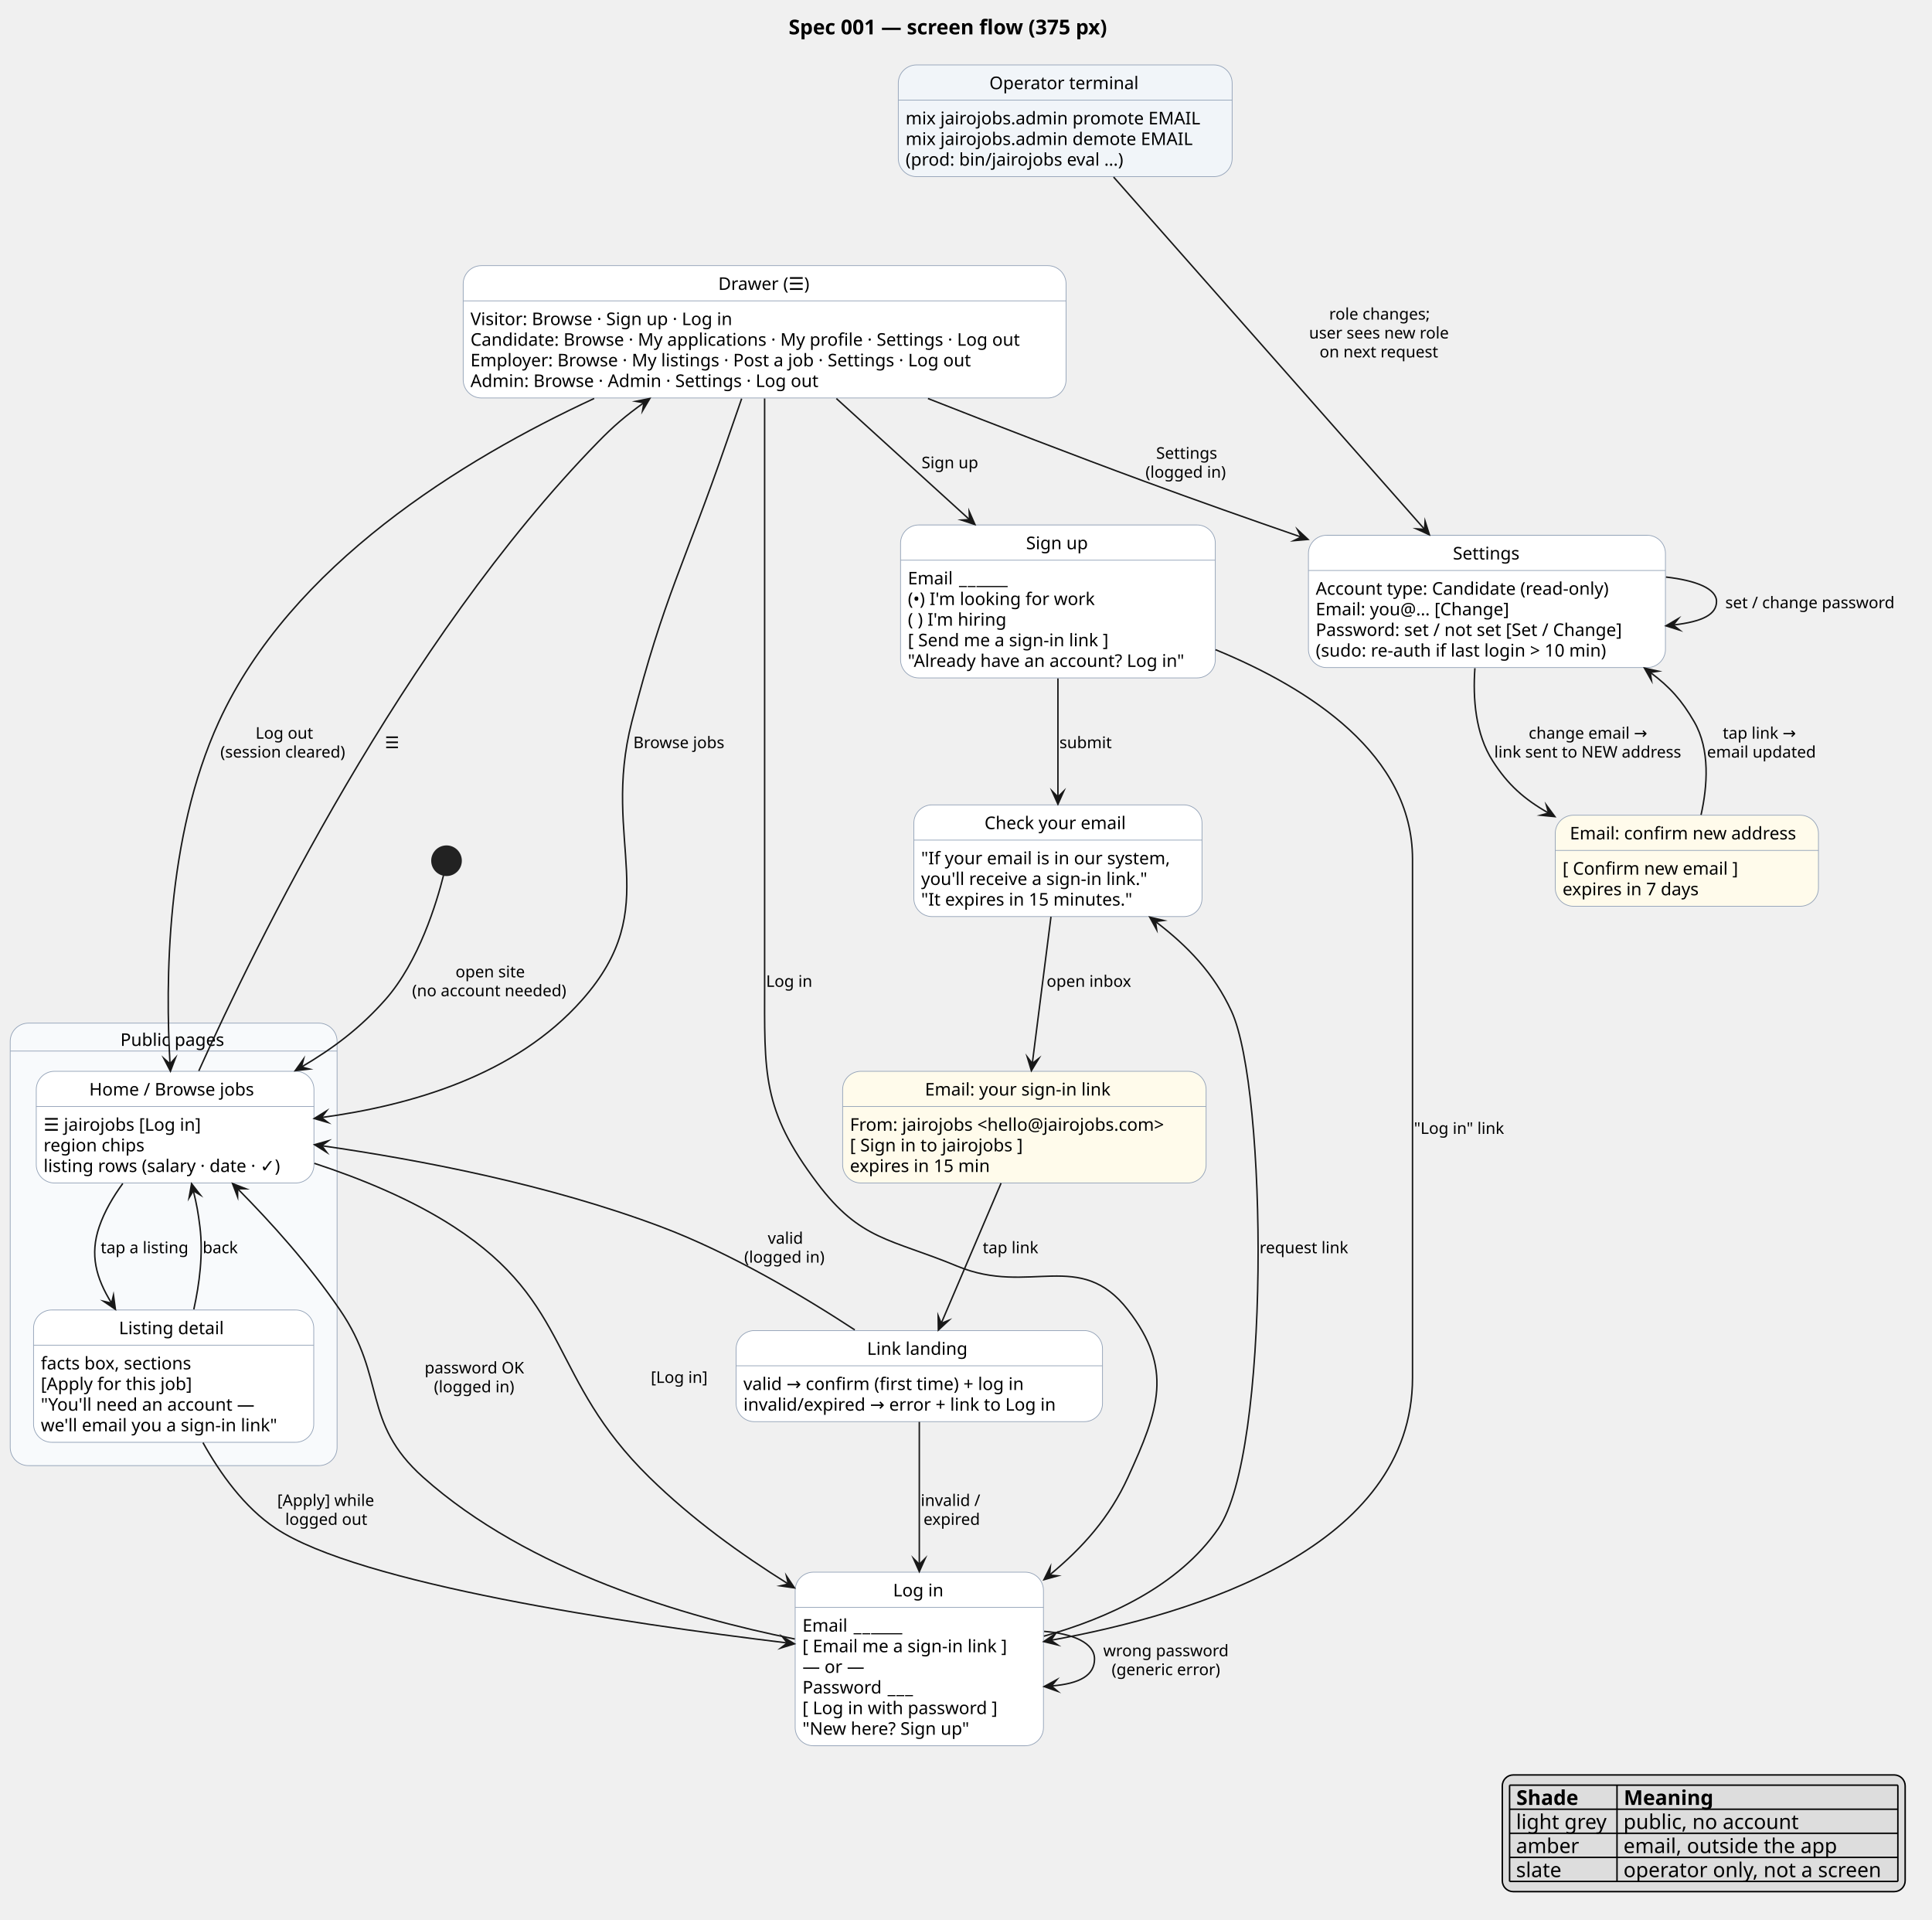
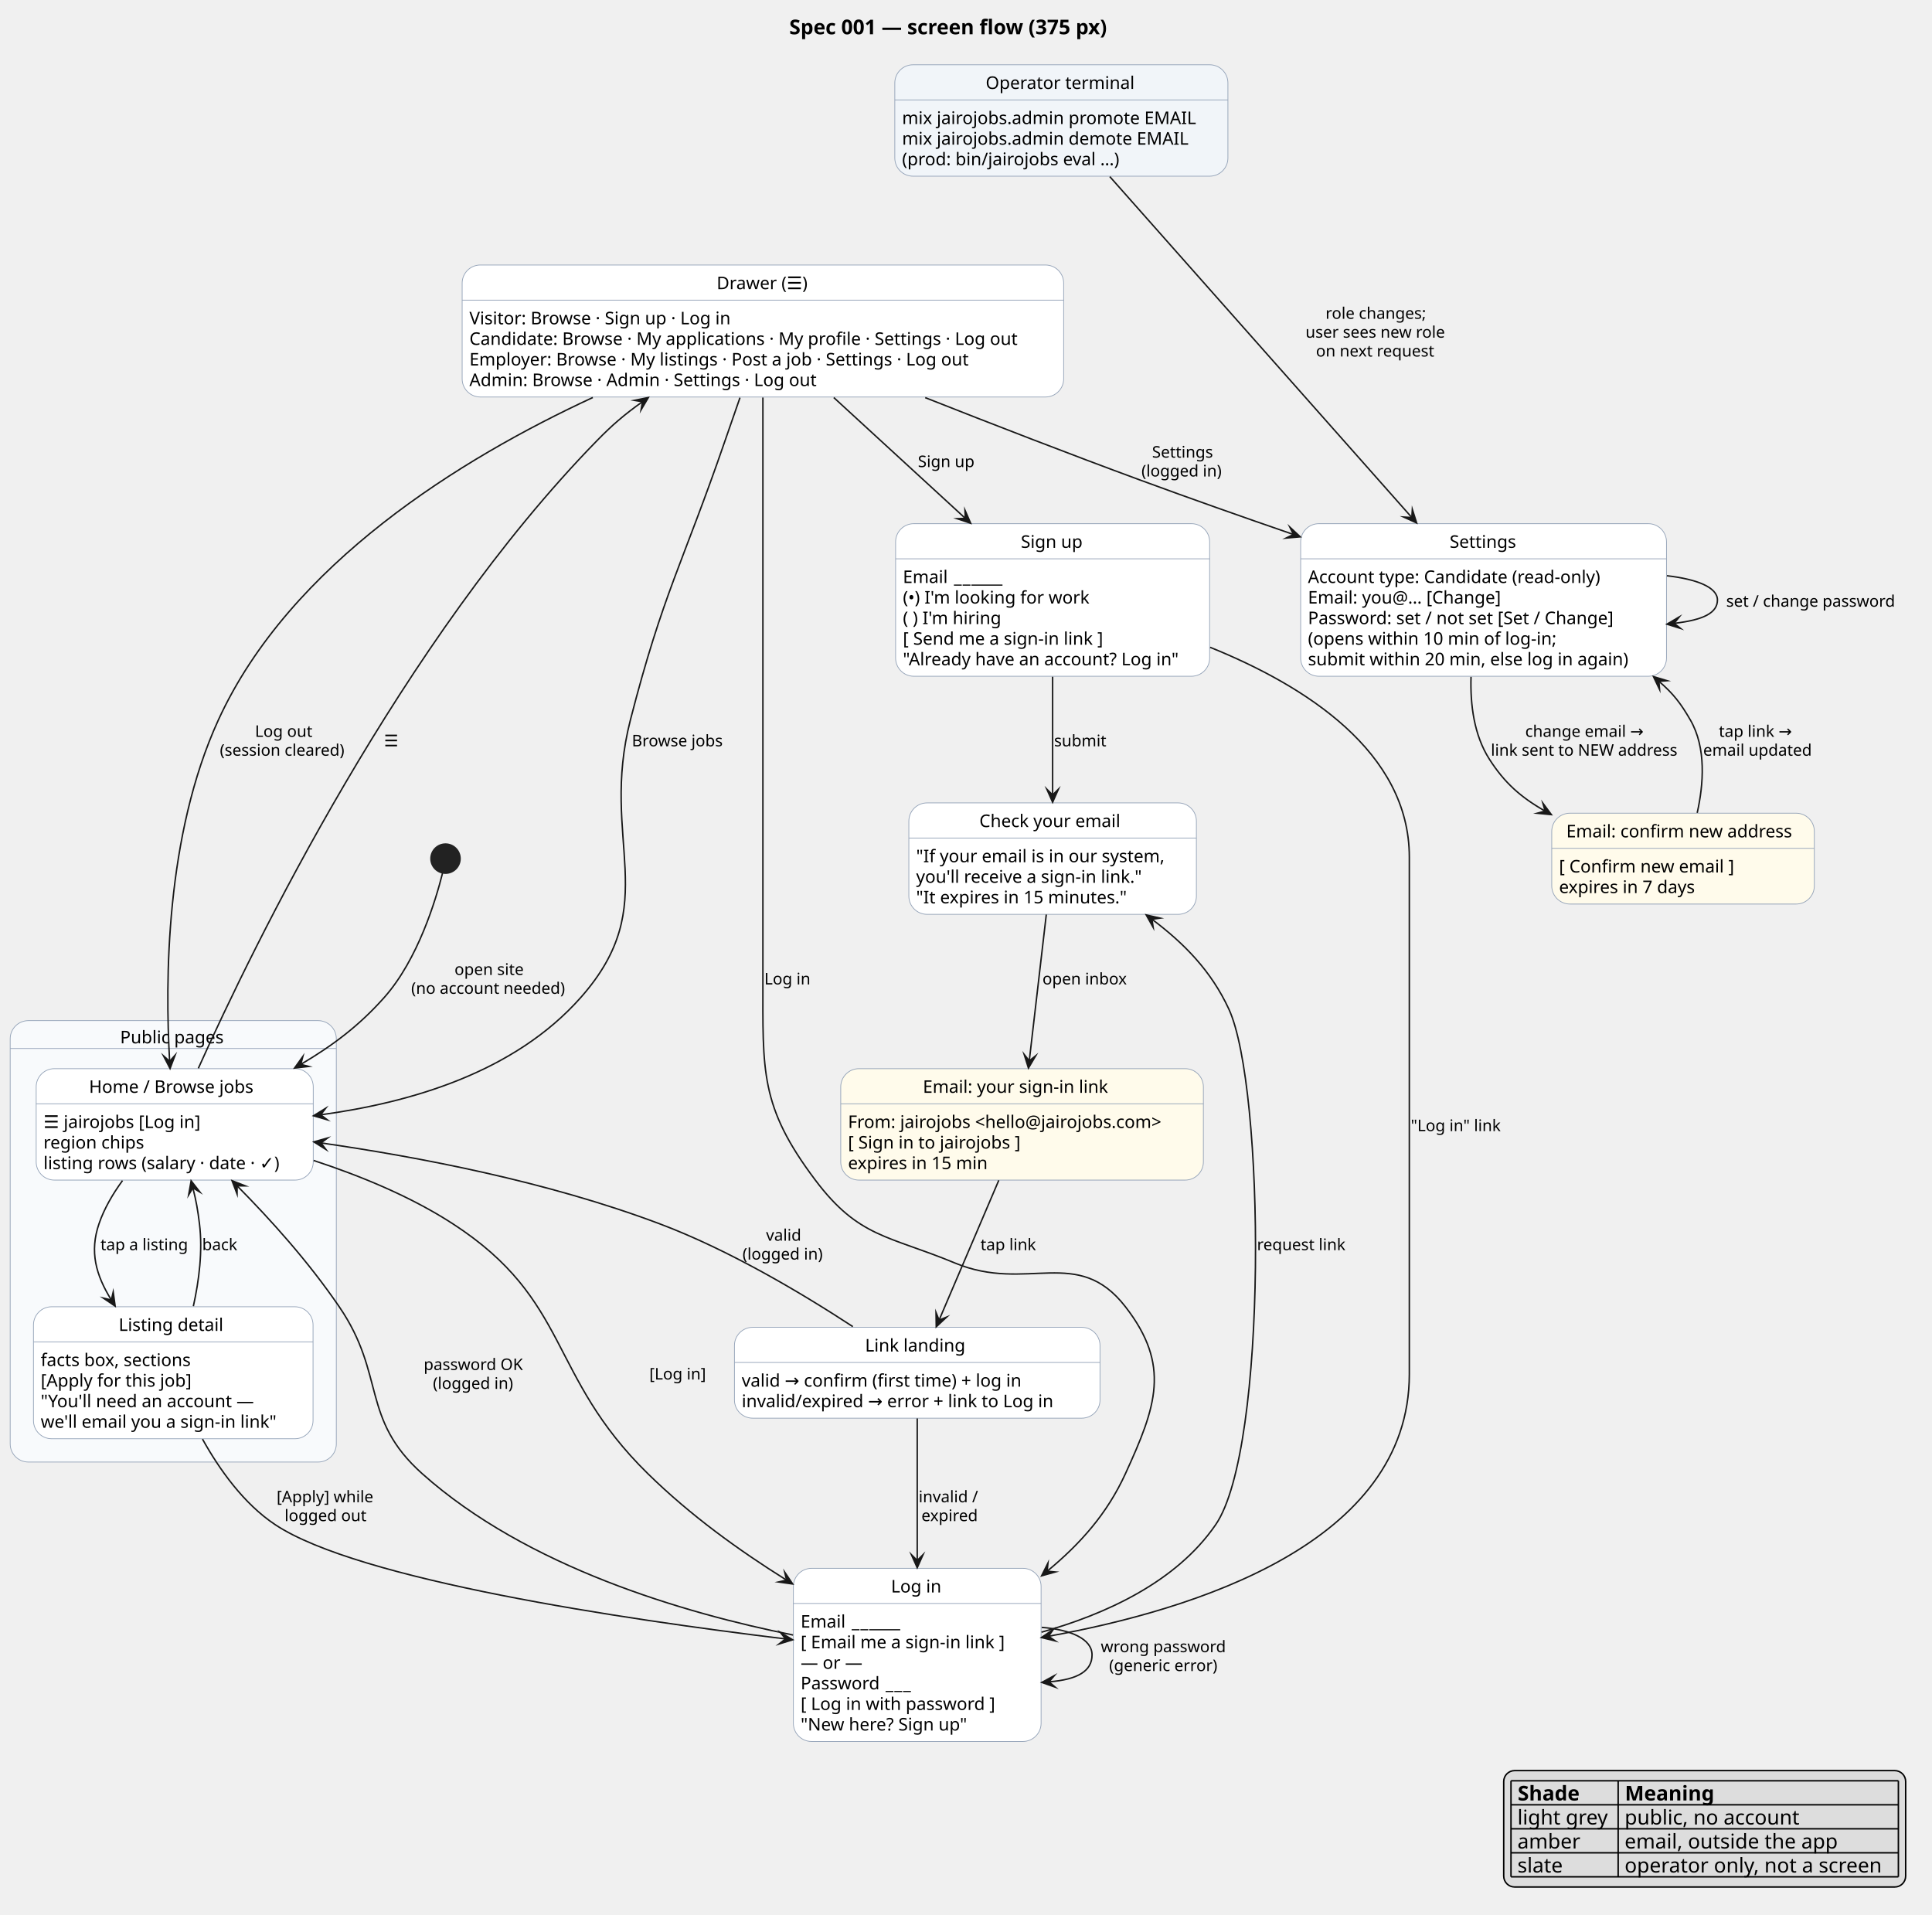
- <svg xmlns="http://www.w3.org/2000/svg" version="1.1" data-diagram-type="STATE" style="width:1324px;height:1315px;background:#FFFFFF;" width="1324px" height="1315px" viewBox="0 0 1324 1315" zoomAndPan="magnify" preserveAspectRatio="none" contentStyleType="text/css">
+ <svg xmlns="http://www.w3.org/2000/svg" version="1.1" data-diagram-type="STATE" style="width:1327px;height:1315px;background:#FFFFFF;" width="1327px" height="1315px" viewBox="0 0 1327 1315" zoomAndPan="magnify" preserveAspectRatio="none" contentStyleType="text/css">
  <defs />
  <g font-family="sans-serif" lengthAdjust="spacing">
    <g class="title" data-source-line="15">
-       <text x="540.475" y="23.535" fill="#000" font-size="14" textLength="236.66" font-weight="700">Spec 001 — screen flow (375 px)</text>
+       <text x="542.125" y="23.535" fill="#000" font-size="14" textLength="236.66" font-weight="700">Spec 001 — screen flow (375 px)</text>
    </g>
    <g class="cluster" data-qualified-name="Public" id="ent0001" data-source-line="17">
      <path d="M19.5,701.018 L218.5,701.018 A12.5,12.5 0 0 1 231,713.518 L231,720.151 L7,720.151 L7,713.518 A12.5,12.5 0 0 1 19.5,701.018" fill="#F8FAFC" />
      <path d="M7,720.151 L231,720.151 L231,991.708 A12.5,12.5 0 0 1 218.5,1004.208 L19.5,1004.208 A12.5,12.5 0 0 1 7,991.708 L7,720.151" fill="#F8FAFC" />
      <rect x="7" y="701.018" width="224" height="303.19" fill="none" style="stroke:#94A3B8;stroke-width:0.5;" rx="12.5" ry="12.5" />
      <line x1="7" y1="720.151" x2="231" y2="720.151" style="stroke:#94A3B8;stroke-width:0.5;" />
      <text x="82.511" y="716.62" fill="#000" font-size="12" textLength="72.979">Public pages</text>
    </g>
    <g class="entity" data-qualified-name="Public.Home" id="ent0002" data-source-line="18">
      <rect x="24.85" y="734.018" width="190.309" height="76.531" fill="#FFF" style="stroke:#94A3B8;stroke-width:0.5;" rx="12.5" ry="12.5" />
      <line x1="24.85" y1="758.151" x2="215.159" y2="758.151" style="stroke:#94A3B8;stroke-width:0.5;" />
      <text x="61.162" y="750.62" fill="#000" font-size="12" textLength="117.686">Home / Browse jobs</text>
      <text x="29.85" y="774.753" fill="#000" font-size="12" textLength="120.229">☰  jairojobs  [Log in]</text>
      <text x="29.85" y="788.885" fill="#000" font-size="12" textLength="71.895">region chips</text>
      <text x="29.85" y="803.018" fill="#000" font-size="12" textLength="170.309">listing rows (salary · date · ✓)</text>
    </g>
    <g class="entity" data-qualified-name="Public.Detail" id="ent0003" data-source-line="22">
      <rect x="22.99" y="897.548" width="192.025" height="90.664" fill="#FFF" style="stroke:#94A3B8;stroke-width:0.5;" rx="12.5" ry="12.5" />
      <line x1="22.99" y1="921.681" x2="215.015" y2="921.681" style="stroke:#94A3B8;stroke-width:0.5;" />
      <text x="81.523" y="914.15" fill="#000" font-size="12" textLength="74.959">Listing detail</text>
      <text x="27.99" y="938.283" fill="#000" font-size="12" textLength="109.307">facts box, sections</text>
      <text x="27.99" y="952.415" fill="#000" font-size="12" textLength="109.107">[Apply for this job]</text>
      <text x="27.99" y="966.548" fill="#000" font-size="12" textLength="151.77">"You'll need an account —</text>
      <text x="27.99" y="980.681" fill="#000" font-size="12" textLength="172.025">we'll email you a sign-in link"</text>
    </g>
    <g class="entity" data-qualified-name="Drawer" id="ent0004" data-source-line="30">
      <rect x="317.43" y="182.018" width="413.146" height="90.664" fill="#FFF" style="stroke:#94A3B8;stroke-width:0.5;" rx="12.5" ry="12.5" />
      <line x1="317.43" y1="206.151" x2="730.576" y2="206.151" style="stroke:#94A3B8;stroke-width:0.5;" />
      <text x="492.243" y="198.62" fill="#000" font-size="12" textLength="63.521">Drawer (☰)</text>
      <text x="322.43" y="222.753" fill="#000" font-size="12" textLength="188.9">Visitor: Browse · Sign up · Log in</text>
      <text x="322.43" y="236.885" fill="#000" font-size="12" textLength="393.146">Candidate: Browse · My applications · My profile · Settings · Log out</text>
      <text x="322.43" y="251.018" fill="#000" font-size="12" textLength="359.215">Employer: Browse · My listings · Post a job · Settings · Log out</text>
      <text x="322.43" y="265.151" fill="#000" font-size="12" textLength="249.896">Admin: Browse · Admin · Settings · Log out</text>
    </g>
    <g class="entity" data-qualified-name="Signup" id="ent0005" data-source-line="36">
-       <rect x="617.15" y="359.688" width="215.691" height="104.797" fill="#FFF" style="stroke:#94A3B8;stroke-width:0.5;" rx="12.5" ry="12.5" />
-       <line x1="617.15" y1="383.821" x2="832.841" y2="383.821" style="stroke:#94A3B8;stroke-width:0.5;" />
-       <text x="703.167" y="376.29" fill="#000" font-size="12" textLength="43.658">Sign up</text>
-       <text x="622.15" y="400.423" fill="#000" font-size="12" textLength="31.271">Email</text>
-       <text x="657.218" y="400.423" fill="#000" font-size="12" text-decoration="underline">_</text>
-       <text x="663.218" y="400.423" fill="#000" font-size="12" text-decoration="underline">_</text>
-       <text x="669.218" y="400.423" fill="#000" font-size="12" textLength="24">____</text>
-       <text x="622.15" y="414.555" fill="#000" font-size="12" textLength="135.984">(•) I'm looking for work</text>
-       <text x="622.15" y="428.688" fill="#000" font-size="12" textLength="70.828">( ) I'm hiring</text>
-       <text x="622.15" y="442.821" fill="#000" font-size="12" textLength="147.023">[ Send me a sign-in link ]</text>
-       <text x="622.15" y="456.954" fill="#000" font-size="12" textLength="195.691">"Already have an account? Log in"</text>
+       <rect x="615.15" y="359.688" width="215.691" height="104.797" fill="#FFF" style="stroke:#94A3B8;stroke-width:0.5;" rx="12.5" ry="12.5" />
+       <line x1="615.15" y1="383.821" x2="830.841" y2="383.821" style="stroke:#94A3B8;stroke-width:0.5;" />
+       <text x="701.167" y="376.29" fill="#000" font-size="12" textLength="43.658">Sign up</text>
+       <text x="620.15" y="400.423" fill="#000" font-size="12" textLength="31.271">Email</text>
+       <text x="655.218" y="400.423" fill="#000" font-size="12" text-decoration="underline">_</text>
+       <text x="661.218" y="400.423" fill="#000" font-size="12" text-decoration="underline">_</text>
+       <text x="667.218" y="400.423" fill="#000" font-size="12" textLength="24">____</text>
+       <text x="620.15" y="414.555" fill="#000" font-size="12" textLength="135.984">(•) I'm looking for work</text>
+       <text x="620.15" y="428.688" fill="#000" font-size="12" textLength="70.828">( ) I'm hiring</text>
+       <text x="620.15" y="442.821" fill="#000" font-size="12" textLength="147.023">[ Send me a sign-in link ]</text>
+       <text x="620.15" y="456.954" fill="#000" font-size="12" textLength="195.691">"Already have an account? Log in"</text>
    </g>
    <g class="entity" data-qualified-name="CheckEmail" id="ent0006" data-source-line="43">
-       <rect x="626.25" y="551.478" width="197.492" height="76.531" fill="#FFF" style="stroke:#94A3B8;stroke-width:0.5;" rx="12.5" ry="12.5" />
-       <line x1="626.25" y1="575.611" x2="823.742" y2="575.611" style="stroke:#94A3B8;stroke-width:0.5;" />
-       <text x="674.676" y="568.08" fill="#000" font-size="12" textLength="100.641">Check your email</text>
-       <text x="631.25" y="592.213" fill="#000" font-size="12" textLength="177.492">"If your email is in our system,</text>
-       <text x="631.25" y="606.345" fill="#000" font-size="12" textLength="165.434">you'll receive a sign-in link."</text>
-       <text x="631.25" y="620.478" fill="#000" font-size="12" textLength="151.623">"It expires in 15 minutes."</text>
+       <rect x="624.25" y="551.478" width="197.492" height="76.531" fill="#FFF" style="stroke:#94A3B8;stroke-width:0.5;" rx="12.5" ry="12.5" />
+       <line x1="624.25" y1="575.611" x2="821.742" y2="575.611" style="stroke:#94A3B8;stroke-width:0.5;" />
+       <text x="672.676" y="568.08" fill="#000" font-size="12" textLength="100.641">Check your email</text>
+       <text x="629.25" y="592.213" fill="#000" font-size="12" textLength="177.492">"If your email is in our system,</text>
+       <text x="629.25" y="606.345" fill="#000" font-size="12" textLength="165.434">you'll receive a sign-in link."</text>
+       <text x="629.25" y="620.478" fill="#000" font-size="12" textLength="151.623">"It expires in 15 minutes."</text>
    </g>
    <g class="entity" data-qualified-name="Email" id="ent0007" data-source-line="47">
      <rect x="577.46" y="734.018" width="249.084" height="76.531" fill="#FFFBEB" style="stroke:#94A3B8;stroke-width:0.5;" rx="12.5" ry="12.5" />
      <line x1="577.46" y1="758.151" x2="826.544" y2="758.151" style="stroke:#94A3B8;stroke-width:0.5;" />
      <text x="633.887" y="750.62" fill="#000" font-size="12" textLength="136.23">Email: your sign-in link</text>
      <text x="582.46" y="774.753" fill="#000" font-size="12" textLength="229.084">From: jairojobs &lt;hello@jairojobs.com&gt;</text>
      <text x="582.46" y="788.885" fill="#000" font-size="12" textLength="125.145">[ Sign in to jairojobs ]</text>
      <text x="582.46" y="803.018" fill="#000" font-size="12" textLength="102.381">expires in 15 min</text>
    </g>
    <g class="entity" data-qualified-name="Landing" id="ent0008" data-source-line="52">
      <rect x="504.46" y="911.678" width="251.082" height="62.398" fill="#FFF" style="stroke:#94A3B8;stroke-width:0.5;" rx="12.5" ry="12.5" />
      <line x1="504.46" y1="935.811" x2="755.542" y2="935.811" style="stroke:#94A3B8;stroke-width:0.5;" />
      <text x="594.191" y="928.28" fill="#000" font-size="12" textLength="71.619">Link landing</text>
      <text x="509.46" y="952.413" fill="#000" font-size="12" textLength="206.689">valid → confirm (first time) + log in</text>
      <text x="509.46" y="966.545" fill="#000" font-size="12" textLength="231.082">invalid/expired → error + link to Log in</text>
    </g>
    <g class="entity" data-qualified-name="Login" id="ent0009" data-source-line="56">
      <rect x="544.93" y="1077.208" width="170.146" height="118.93" fill="#FFF" style="stroke:#94A3B8;stroke-width:0.5;" rx="12.5" ry="12.5" />
      <line x1="544.93" y1="1101.341" x2="715.076" y2="1101.341" style="stroke:#94A3B8;stroke-width:0.5;" />
      <text x="612.021" y="1093.81" fill="#000" font-size="12" textLength="35.965">Log in</text>
      <text x="549.93" y="1117.943" fill="#000" font-size="12" textLength="31.271">Email</text>
      <text x="584.998" y="1117.943" fill="#000" font-size="12" text-decoration="underline">_</text>
      <text x="590.998" y="1117.943" fill="#000" font-size="12" text-decoration="underline">_</text>
      <text x="596.998" y="1117.943" fill="#000" font-size="12" textLength="24">____</text>
      <text x="549.93" y="1132.075" fill="#000" font-size="12" textLength="150.146">[ Email me a sign-in link ]</text>
      <text x="549.93" y="1146.208" fill="#000" font-size="12" textLength="43.875">— or —</text>
      <text x="549.93" y="1160.341" fill="#000" font-size="12" textLength="54.574">Password</text>
      <text x="608.301" y="1160.341" fill="#000" font-size="12" text-decoration="underline">_</text>
      <text x="614.301" y="1160.341" fill="#000" font-size="12" text-decoration="underline">_</text>
      <text x="620.301" y="1160.341" fill="#000" font-size="12">_</text>
      <text x="549.93" y="1174.474" fill="#000" font-size="12" textLength="139.102">[ Log in with password ]</text>
      <text x="549.93" y="1188.607" fill="#000" font-size="12" textLength="115.805">"New here? Sign up"</text>
    </g>
    <g class="entity" data-qualified-name="Settings" id="ent0010" data-source-line="64">
-       <rect x="896.67" y="366.748" width="244.654" height="90.664" fill="#FFF" style="stroke:#94A3B8;stroke-width:0.5;" rx="12.5" ry="12.5" />
-       <line x1="896.67" y1="390.881" x2="1141.324" y2="390.881" style="stroke:#94A3B8;stroke-width:0.5;" />
-       <text x="995.677" y="383.35" fill="#000" font-size="12" textLength="46.641">Settings</text>
-       <text x="901.67" y="407.483" fill="#000" font-size="12" textLength="211.342">Account type: Candidate (read-only)</text>
-       <text x="901.67" y="421.615" fill="#000" font-size="12" textLength="141.645">Email: you@…  [Change]</text>
-       <text x="901.67" y="435.748" fill="#000" font-size="12" textLength="224.654">Password: set / not set  [Set / Change]</text>
-       <text x="901.67" y="449.881" fill="#000" font-size="12" textLength="215.871">(sudo: re-auth if last login &gt; 10 min)</text>
+       <rect x="893.37" y="359.688" width="251.264" height="104.797" fill="#FFF" style="stroke:#94A3B8;stroke-width:0.5;" rx="12.5" ry="12.5" />
+       <line x1="893.37" y1="383.821" x2="1144.634" y2="383.821" style="stroke:#94A3B8;stroke-width:0.5;" />
+       <text x="995.682" y="376.29" fill="#000" font-size="12" textLength="46.641">Settings</text>
+       <text x="898.37" y="400.423" fill="#000" font-size="12" textLength="211.342">Account type: Candidate (read-only)</text>
+       <text x="898.37" y="414.555" fill="#000" font-size="12" textLength="141.645">Email: you@…  [Change]</text>
+       <text x="898.37" y="428.688" fill="#000" font-size="12" textLength="224.654">Password: set / not set  [Set / Change]</text>
+       <text x="898.37" y="442.821" fill="#000" font-size="12" textLength="182.684">(opens within 10 min of log-in;</text>
+       <text x="898.37" y="456.954" fill="#000" font-size="12" textLength="231.264">submit within 20 min, else log in again)</text>
    </g>
    <g class="entity" data-qualified-name="EmailChange" id="ent0011" data-source-line="70">
      <rect x="1065.82" y="558.548" width="180.359" height="62.398" fill="#FFFBEB" style="stroke:#94A3B8;stroke-width:0.5;" rx="12.5" ry="12.5" />
      <line x1="1065.82" y1="582.681" x2="1246.179" y2="582.681" style="stroke:#94A3B8;stroke-width:0.5;" />
      <text x="1075.82" y="575.15" fill="#000" font-size="12" textLength="160.359">Email: confirm new address</text>
      <text x="1070.82" y="599.283" fill="#000" font-size="12" textLength="124.939">[ Confirm new email ]</text>
      <text x="1070.82" y="613.415" fill="#000" font-size="12" textLength="99.24">expires in 7 days</text>
    </g>
    <g class="entity" data-qualified-name="Terminal" id="ent0012" data-source-line="74">
-       <rect x="615.6" y="44.488" width="228.793" height="76.531" fill="#F1F5F9" style="stroke:#94A3B8;stroke-width:0.5;" rx="12.5" ry="12.5" />
-       <line x1="615.6" y1="68.621" x2="844.393" y2="68.621" style="stroke:#94A3B8;stroke-width:0.5;" />
-       <text x="678.015" y="61.09" fill="#000" font-size="12" textLength="103.963">Operator terminal</text>
-       <text x="620.6" y="85.223" fill="#000" font-size="12" textLength="208.793">mix jairojobs.admin promote EMAIL</text>
-       <text x="620.6" y="99.355" fill="#000" font-size="12" textLength="203.197">mix jairojobs.admin demote EMAIL</text>
-       <text x="620.6" y="113.488" fill="#000" font-size="12" textLength="160.852">(prod: bin/jairojobs eval …)</text>
+       <rect x="614.6" y="44.488" width="228.793" height="76.531" fill="#F1F5F9" style="stroke:#94A3B8;stroke-width:0.5;" rx="12.5" ry="12.5" />
+       <line x1="614.6" y1="68.621" x2="843.393" y2="68.621" style="stroke:#94A3B8;stroke-width:0.5;" />
+       <text x="677.015" y="61.09" fill="#000" font-size="12" textLength="103.963">Operator terminal</text>
+       <text x="619.6" y="85.223" fill="#000" font-size="12" textLength="208.793">mix jairojobs.admin promote EMAIL</text>
+       <text x="619.6" y="99.355" fill="#000" font-size="12" textLength="203.197">mix jairojobs.admin demote EMAIL</text>
+       <text x="619.6" y="113.488" fill="#000" font-size="12" textLength="160.852">(prod: bin/jairojobs eval …)</text>
    </g>
    <g class="start_entity" data-qualified-name=".start." id="ent0015" data-source-line="79">
      <ellipse cx="306" cy="589.748" rx="10" ry="10" fill="#222" style="stroke:#222;stroke-width:1;" />
    </g>
    <g class="link" data-entity-1="ent0002" data-entity-2="ent0003" id="lnk13" data-source-line="26" data-link-type="dependency">
      <path d="M84.14,810.898 C77.52,819.958 71.58,830.068 68,840.548 C61.44,859.738 65.786,875.648 76.466,892.878" style="stroke:#181818;stroke-width:1;" fill="none" id="Home-to-Detail" />
      <polygon points="79.1,897.128,77.758,887.371,76.466,892.878,70.959,891.586,79.1,897.128" fill="#181818" style="stroke:#181818;stroke-width:1;stroke-linejoin:miter;stroke-miterlimit:10;" />
      <text x="69" y="858.683" fill="#000" font-size="11" textLength="63.094">tap a listing</text>
    </g>
    <g class="link" data-entity-1="ent0003" data-entity-2="ent0002" id="lnk14" data-source-line="27" data-link-type="dependency">
      <path d="M132.82,897.138 C136.7,879.558 139.32,859.158 137,840.548 C135.8,830.858 134.855,825.421 132.485,815.881" style="stroke:#181818;stroke-width:1;" fill="none" id="Detail-to-Home" />
      <polygon points="131.28,811.028,129.568,820.727,132.485,815.881,137.332,818.798,131.28,811.028" fill="#181818" style="stroke:#181818;stroke-width:1;stroke-linejoin:miter;stroke-miterlimit:10;" />
      <text x="138.87" y="858.683" fill="#000" font-size="11" textLength="25.062">back</text>
    </g>
    <g class="link" data-entity-1="ent0015" data-entity-2="ent0002" id="lnk16" data-source-line="79" data-link-type="dependency">
      <path d="M303.93,599.798 C299.41,617.858 287.17,658.868 264,685.018 C246.89,704.318 228.718,718.04 206.608,731.07" style="stroke:#181818;stroke-width:1;" fill="none" id="*start*-to-Home" />
      <polygon points="202.3,733.608,212.085,732.485,206.608,731.07,208.023,725.593,202.3,733.608" fill="#181818" style="stroke:#181818;stroke-width:1;stroke-linejoin:miter;stroke-miterlimit:10;" />
      <text x="312.16" y="669.653" fill="#000" font-size="11" textLength="49.146">open site</text>
      <text x="282.42" y="682.608" fill="#000" font-size="11" textLength="108.625">(no account needed)</text>
    </g>
    <g class="link" data-entity-1="ent0002" data-entity-2="ent0004" id="lnk17" data-source-line="80" data-link-type="dependency">
      <path d="M136.22,733.788 C174.25,649.108 276.14,439.748 410,302.688 C420.48,291.948 428.707,284.868 441.267,275.928" style="stroke:#181818;stroke-width:1;" fill="none" id="Home-to-Drawer" />
      <polygon points="445.34,273.028,435.688,274.988,441.267,275.928,440.327,281.506,445.34,273.028" fill="#181818" style="stroke:#181818;stroke-width:1;stroke-linejoin:miter;stroke-miterlimit:10;" />
      <text x="263.75" y="512.613" fill="#000" font-size="11">☰</text>
    </g>
    <g class="link" data-entity-1="ent0004" data-entity-2="ent0002" id="lnk18" data-source-line="81" data-link-type="dependency">
      <path d="M508.26,273.138 C504.86,282.868 501.29,293.118 498,302.688 C468.7,387.788 455.41,407.308 433,494.478 C411.58,577.788 455.96,620.558 399,685.018 C353.09,736.968 281.564,757.353 220.284,765.703" style="stroke:#181818;stroke-width:1;" fill="none" id="Drawer-to-Home" />
      <polygon points="215.33,766.378,224.788,769.127,220.284,765.703,223.708,761.2,215.33,766.378" fill="#181818" style="stroke:#181818;stroke-width:1;stroke-linejoin:miter;stroke-miterlimit:10;" />
      <text x="434" y="512.613" fill="#000" font-size="11" textLength="63.911">Browse jobs</text>
    </g>
    <g class="link" data-entity-1="ent0004" data-entity-2="ent0002" id="lnk36" data-source-line="99" data-link-type="dependency">
      <path d="M407.17,273.028 C316.87,314.828 199.23,387.088 150,494.478 C113.64,573.798 113.354,673.876 116.514,728.956" style="stroke:#181818;stroke-width:1;" fill="none" id="Drawer-to-Home-1" />
      <polygon points="116.8,733.948,120.278,724.734,116.514,728.956,112.291,725.192,116.8,733.948" fill="#181818" style="stroke:#181818;stroke-width:1;stroke-linejoin:miter;stroke-miterlimit:10;" />
      <text x="175.13" y="506.113" fill="#000" font-size="11" textLength="40.659">Log out</text>
      <text x="151" y="519.068" fill="#000" font-size="11" textLength="88.918">(session cleared)</text>
    </g>
    <g class="link" data-entity-1="ent0004" data-entity-2="ent0005" id="lnk19" data-source-line="82" data-link-type="dependency">
-       <path d="M573.17,273.058 C601.88,299.148 634.521,328.824 664.451,356.044" style="stroke:#181818;stroke-width:1;" fill="none" id="Drawer-to-Signup" />
-       <polygon points="668.15,359.408,664.183,350.394,664.451,356.044,658.8,356.312,668.15,359.408" fill="#181818" style="stroke:#181818;stroke-width:1;stroke-linejoin:miter;stroke-miterlimit:10;" />
-       <text x="631.53" y="320.823" fill="#000" font-size="11" textLength="40.02">Sign up</text>
+       <path d="M572.68,273.058 C601.1,299.148 633.408,328.806 663.038,356.026" style="stroke:#181818;stroke-width:1;" fill="none" id="Drawer-to-Signup" />
+       <polygon points="666.72,359.408,662.798,350.374,663.038,356.026,657.386,356.265,666.72,359.408" fill="#181818" style="stroke:#181818;stroke-width:1;stroke-linejoin:miter;stroke-miterlimit:10;" />
+       <text x="630.47" y="320.823" fill="#000" font-size="11" textLength="40.02">Sign up</text>
    </g>
    <g class="link" data-entity-1="ent0004" data-entity-2="ent0009" id="lnk20" data-source-line="83" data-link-type="dependency">
      <path d="M524,273.038 C524,310.028 524,363.978 524,411.088 C524,411.088 524,411.088 524,672.518 C524,735.908 521.88,759.888 560,810.548 C589.83,850.198 610.17,848.518 656,867.548 C705.58,888.118 740.09,855.128 773,897.548 C804.24,937.808 794.21,965.868 773,1012.208 C760.44,1039.648 742.292,1060.12 719.262,1079.18" style="stroke:#181818;stroke-width:1;" fill="none" id="Drawer-to-Login" />
      <polygon points="715.41,1082.368,724.894,1079.712,719.262,1079.18,719.793,1073.549,715.41,1082.368" fill="#181818" style="stroke:#181818;stroke-width:1;stroke-linejoin:miter;stroke-miterlimit:10;" />
      <text x="525" y="676.153" fill="#000" font-size="11" textLength="32.968">Log in</text>
    </g>
    <g class="link" data-entity-1="ent0002" data-entity-2="ent0009" id="lnk21" data-source-line="84" data-link-type="dependency">
      <path d="M215.43,797.088 C247.33,807.538 282.1,821.788 311,840.548 C392.2,893.218 375.86,944.478 445,1012.208 C474.38,1040.988 507.094,1064.531 540.234,1085.321" style="stroke:#181818;stroke-width:1;" fill="none" id="Home-to-Login" />
      <polygon points="544.47,1087.978,538.972,1079.807,540.234,1085.321,534.72,1086.584,544.47,1087.978" fill="#181818" style="stroke:#181818;stroke-width:1;stroke-linejoin:miter;stroke-miterlimit:10;" />
      <text x="446" y="947.513" fill="#000" font-size="11" textLength="40.122">[Log in]</text>
    </g>
    <g class="link" data-entity-1="ent0009" data-entity-2="ent0002" id="lnk26" data-source-line="89" data-link-type="dependency">
      <path d="M544.71,1123.018 C469.82,1108.008 361.9,1076.418 290,1012.208 C247.55,974.298 265.12,944.528 233,897.548 C211.52,866.128 186.094,838.006 162.874,814.496" style="stroke:#181818;stroke-width:1;" fill="none" id="Login-to-Home" />
      <polygon points="159.36,810.938,162.838,820.152,162.874,814.496,168.53,814.531,159.36,810.938" fill="#181818" style="stroke:#181818;stroke-width:1;stroke-linejoin:miter;stroke-miterlimit:10;" />
      <text x="291" y="941.013" fill="#000" font-size="11" textLength="70.077">password OK</text>
      <text x="297.365" y="953.968" fill="#000" font-size="11" textLength="57.347">(logged in)</text>
    </g>
    <g class="link" data-entity-1="ent0003" data-entity-2="ent0009" id="lnk22" data-source-line="85" data-link-type="dependency">
      <path d="M139.09,988.458 C150.75,1009.408 167.44,1032.878 189,1047.208 C246.23,1085.248 428.246,1112.196 539.516,1125.696" style="stroke:#181818;stroke-width:1;" fill="none" id="Detail-to-Login" />
      <polygon points="544.48,1126.298,536.027,1121.243,539.516,1125.696,535.064,1129.185,544.48,1126.298" fill="#181818" style="stroke:#181818;stroke-width:1;stroke-linejoin:miter;stroke-miterlimit:10;" />
      <text x="190" y="1031.843" fill="#000" font-size="11" textLength="68.788">[Apply] while</text>
      <text x="195.452" y="1044.798" fill="#000" font-size="11" textLength="57.884">logged out</text>
    </g>
    <g class="link" data-entity-1="ent0005" data-entity-2="ent0006" id="lnk23" data-source-line="86" data-link-type="dependency">
-       <path d="M725,464.838 C725,492.468 725,520.858 725,546.018" style="stroke:#181818;stroke-width:1;" fill="none" id="Signup-to-CheckEmail" />
-       <polygon points="725,551.018,729,542.018,725,546.018,721,542.018,725,551.018" fill="#181818" style="stroke:#181818;stroke-width:1;stroke-linejoin:miter;stroke-miterlimit:10;" />
-       <text x="726" y="512.613" fill="#000" font-size="11" textLength="36.921">submit</text>
+       <path d="M723,464.838 C723,492.468 723,520.858 723,546.018" style="stroke:#181818;stroke-width:1;" fill="none" id="Signup-to-CheckEmail" />
+       <polygon points="723,551.018,727,542.018,723,546.018,719,542.018,723,551.018" fill="#181818" style="stroke:#181818;stroke-width:1;stroke-linejoin:miter;stroke-miterlimit:10;" />
+       <text x="724" y="512.613" fill="#000" font-size="11" textLength="36.921">submit</text>
    </g>
    <g class="link" data-entity-1="ent0005" data-entity-2="ent0009" id="lnk24" data-source-line="87" data-link-type="dependency">
-       <path d="M833,445.148 C897.9,471.808 968,517.168 968,588.748 C968,588.748 968,588.748 968,943.878 C968,1059.928 820.34,1105.716 720.21,1123.866" style="stroke:#181818;stroke-width:1;" fill="none" id="Signup-to-Login" />
+       <path d="M831.17,444.608 C896.81,471.118 968,516.518 968,588.748 C968,588.748 968,588.748 968,943.878 C968,1059.928 820.34,1105.716 720.21,1123.866" style="stroke:#181818;stroke-width:1;" fill="none" id="Signup-to-Login" />
      <polygon points="715.29,1124.758,724.859,1127.089,720.21,1123.866,723.432,1119.217,715.29,1124.758" fill="#181818" style="stroke:#181818;stroke-width:1;stroke-linejoin:miter;stroke-miterlimit:10;" />
      <text x="969" y="776.913" fill="#000" font-size="11" textLength="64.281">"Log in" link</text>
    </g>
    <g class="link" data-entity-1="ent0009" data-entity-2="ent0006" id="lnk25" data-source-line="88" data-link-type="dependency">
-       <path d="M715.37,1121.068 C758.69,1108.938 807.78,1086.938 835,1047.208 C870.65,995.178 868.63,746.658 844,693.018 C832.06,667.018 813.877,648.179 791.887,631.419" style="stroke:#181818;stroke-width:1;" fill="none" id="Login-to-CheckEmail" />
-       <polygon points="787.91,628.388,792.643,637.025,791.887,631.419,797.493,630.663,787.91,628.388" fill="#181818" style="stroke:#181818;stroke-width:1;stroke-linejoin:miter;stroke-miterlimit:10;" />
-       <text x="863.18" y="858.683" fill="#000" font-size="11" textLength="63.325">request link</text>
+       <path d="M715.37,1121.068 C758.69,1108.938 807.78,1086.938 835,1047.208 C870.97,994.708 868.79,746.428 844,693.018 C831.9,666.938 813.519,648.12 791.259,631.41" style="stroke:#181818;stroke-width:1;" fill="none" id="Login-to-CheckEmail" />
+       <polygon points="787.26,628.408,792.056,637.01,791.259,631.41,796.859,630.612,787.26,628.408" fill="#181818" style="stroke:#181818;stroke-width:1;stroke-linejoin:miter;stroke-miterlimit:10;" />
+       <text x="863.36" y="858.683" fill="#000" font-size="11" textLength="63.325">request link</text>
    </g>
    <g class="link" data-entity-1="ent0009" data-entity-2="ent0009" id="lnk27" data-source-line="90" data-link-type="dependency">
      <path d="M715.53,1117.768 C735.43,1119.358 750.07,1125.658 750.07,1136.678 C750.07,1147.688 740.414,1153.59 720.514,1155.18" style="stroke:#181818;stroke-width:1;" fill="none" id="Login-to-Login" />
      <polygon points="715.53,1155.578,724.82,1158.849,720.514,1155.18,724.183,1150.874,715.53,1155.578" fill="#181818" style="stroke:#181818;stroke-width:1;stroke-linejoin:miter;stroke-miterlimit:10;" />
      <text x="756.07" y="1134.813" fill="#000" font-size="11" textLength="87.769">wrong password</text>
      <text x="761.814" y="1147.768" fill="#000" font-size="11" textLength="76.28">(generic error)</text>
    </g>
    <g class="link" data-entity-1="ent0006" data-entity-2="ent0007" id="lnk28" data-source-line="91" data-link-type="dependency">
-       <path d="M720.23,628.158 C716.3,659.038 711.371,697.698 707.431,728.648" style="stroke:#181818;stroke-width:1;" fill="none" id="CheckEmail-to-Email" />
-       <polygon points="706.8,733.608,711.905,725.185,707.431,728.648,703.969,724.175,706.8,733.608" fill="#181818" style="stroke:#181818;stroke-width:1;stroke-linejoin:miter;stroke-miterlimit:10;" />
-       <text x="717.24" y="676.153" fill="#000" font-size="11" textLength="60.548">open inbox</text>
+       <path d="M718.65,628.158 C715.06,659.038 710.558,697.692 706.958,728.642" style="stroke:#181818;stroke-width:1;" fill="none" id="CheckEmail-to-Email" />
+       <polygon points="706.38,733.608,711.393,725.131,706.958,728.642,703.447,724.206,706.38,733.608" fill="#181818" style="stroke:#181818;stroke-width:1;stroke-linejoin:miter;stroke-miterlimit:10;" />
+       <text x="716" y="676.153" fill="#000" font-size="11" textLength="60.548">open inbox</text>
    </g>
    <g class="link" data-entity-1="ent0007" data-entity-2="ent0008" id="lnk29" data-source-line="92" data-link-type="dependency">
      <path d="M686.02,810.698 C673.09,840.968 657.084,878.46 645.014,906.72" style="stroke:#181818;stroke-width:1;" fill="none" id="Email-to-Landing" />
      <polygon points="643.05,911.318,650.264,904.613,645.014,906.72,642.906,901.47,643.05,911.318" fill="#181818" style="stroke:#181818;stroke-width:1;stroke-linejoin:miter;stroke-miterlimit:10;" />
      <text x="673.45" y="858.683" fill="#000" font-size="11" textLength="40.208">tap link</text>
    </g>
    <g class="link" data-entity-1="ent0008" data-entity-2="ent0002" id="lnk30" data-source-line="93" data-link-type="dependency">
      <path d="M585.77,911.198 C551.11,888.518 500.89,858.548 453,840.548 C375.71,811.488 288.319,794.803 220.499,785.013" style="stroke:#181818;stroke-width:1;" fill="none" id="Landing-to-Home" />
      <polygon points="215.55,784.298,223.886,789.543,220.499,785.013,225.029,781.625,215.55,784.298" fill="#181818" style="stroke:#181818;stroke-width:1;stroke-linejoin:miter;stroke-miterlimit:10;" />
      <text x="526.148" y="852.183" fill="#000" font-size="11" textLength="25.051">valid</text>
      <text x="510" y="865.138" fill="#000" font-size="11" textLength="57.347">(logged in)</text>
    </g>
    <g class="link" data-entity-1="ent0008" data-entity-2="ent0009" id="lnk31" data-source-line="94" data-link-type="dependency">
      <path d="M630,974.268 C630,1001.728 630,1037.928 630,1071.818" style="stroke:#181818;stroke-width:1;" fill="none" id="Landing-to-Login" />
      <polygon points="630,1076.818,634,1067.818,630,1071.818,626,1067.818,630,1076.818" fill="#181818" style="stroke:#181818;stroke-width:1;stroke-linejoin:miter;stroke-miterlimit:10;" />
      <text x="631" y="1031.843" fill="#000" font-size="11" textLength="44.306">invalid /</text>
      <text x="632.888" y="1044.798" fill="#000" font-size="11" textLength="40.53">expired</text>
    </g>
    <g class="link" data-entity-1="ent0004" data-entity-2="ent0010" id="lnk32" data-source-line="95" data-link-type="dependency">
-       <path d="M635.94,273.058 C681.7,291.048 735.24,311.748 784,329.688 C820.37,343.068 855.394,355.435 891.684,367.975" style="stroke:#181818;stroke-width:1;" fill="none" id="Drawer-to-Settings" />
-       <polygon points="896.41,369.608,889.21,362.888,891.684,367.975,886.597,370.45,896.41,369.608" fill="#181818" style="stroke:#181818;stroke-width:1;stroke-linejoin:miter;stroke-miterlimit:10;" />
-       <text x="792.297" y="314.323" fill="#000" font-size="11" textLength="42.754">Settings</text>
-       <text x="785" y="327.278" fill="#000" font-size="11" textLength="57.347">(logged in)</text>
+       <path d="M635.49,273.118 C681.06,291.118 734.4,311.808 783,329.688 C818.59,342.778 852.693,354.8 888.393,367.1" style="stroke:#181818;stroke-width:1;" fill="none" id="Drawer-to-Settings" />
+       <polygon points="893.12,368.728,885.914,362.015,888.393,367.1,883.308,369.578,893.12,368.728" fill="#181818" style="stroke:#181818;stroke-width:1;stroke-linejoin:miter;stroke-miterlimit:10;" />
+       <text x="791.297" y="314.323" fill="#000" font-size="11" textLength="42.754">Settings</text>
+       <text x="784" y="327.278" fill="#000" font-size="11" textLength="57.347">(logged in)</text>
    </g>
    <g class="link" data-entity-1="ent0010" data-entity-2="ent0011" id="lnk33" data-source-line="96" data-link-type="dependency">
-       <path d="M1010.75,457.838 C1009.26,478.688 1011.12,502.928 1023,521.478 C1033.33,537.608 1044.45,547.563 1061.23,557.073" style="stroke:#181818;stroke-width:1;" fill="none" id="Settings-to-EmailChange" />
+       <path d="M1010.38,464.908 C1009.79,484.008 1012.44,504.988 1023,521.478 C1033.33,537.608 1044.45,547.563 1061.23,557.073" style="stroke:#181818;stroke-width:1;" fill="none" id="Settings-to-EmailChange" />
      <polygon points="1065.58,559.538,1059.722,551.621,1061.23,557.073,1055.778,558.581,1065.58,559.538" fill="#181818" style="stroke:#181818;stroke-width:1;stroke-linejoin:miter;stroke-miterlimit:10;" />
      <text x="1047.603" y="506.113" fill="#000" font-size="11" textLength="85.143">change email →</text>
      <text x="1024" y="519.068" fill="#000" font-size="11" textLength="132.349">link sent to NEW address</text>
    </g>
    <g class="link" data-entity-1="ent0011" data-entity-2="ent0010" id="lnk34" data-source-line="97" data-link-type="dependency">
-       <path d="M1165.73,558.308 C1170.09,538.788 1172.09,513.628 1161,494.478 C1152.59,479.978 1144.536,470.807 1130.936,460.717" style="stroke:#181818;stroke-width:1;" fill="none" id="EmailChange-to-Settings" />
-       <polygon points="1126.92,457.738,1131.765,466.313,1130.936,460.717,1136.531,459.888,1126.92,457.738" fill="#181818" style="stroke:#181818;stroke-width:1;stroke-linejoin:miter;stroke-miterlimit:10;" />
+       <path d="M1165.73,558.308 C1170.09,538.788 1172.09,513.628 1161,494.478 C1154.45,483.168 1149.453,476.556 1139.453,467.966" style="stroke:#181818;stroke-width:1;" fill="none" id="EmailChange-to-Settings" />
+       <polygon points="1135.66,464.708,1139.881,473.607,1139.453,467.966,1145.093,467.538,1135.66,464.708" fill="#181818" style="stroke:#181818;stroke-width:1;stroke-linejoin:miter;stroke-miterlimit:10;" />
      <text x="1180.599" y="506.113" fill="#000" font-size="11" textLength="54.688">tap link →</text>
      <text x="1169.83" y="519.068" fill="#000" font-size="11" textLength="76.227">email updated</text>
    </g>
    <g class="link" data-entity-1="ent0010" data-entity-2="ent0010" id="lnk35" data-source-line="98" data-link-type="dependency">
-       <path d="M1141.69,395.368 C1162.19,397.708 1176.33,403.278 1176.33,412.088 C1176.33,420.888 1167.158,425.891 1146.658,428.231" style="stroke:#181818;stroke-width:1;" fill="none" id="Settings-to-Settings" />
-       <polygon points="1141.69,428.798,1151.086,431.752,1146.658,428.231,1150.178,423.803,1141.69,428.798" fill="#181818" style="stroke:#181818;stroke-width:1;stroke-linejoin:miter;stroke-miterlimit:10;" />
-       <text x="1182.33" y="416.723" fill="#000" font-size="11" textLength="121.279">set / change password</text>
+       <path d="M1144.93,395.448 C1165.5,397.828 1179.63,403.378 1179.63,412.088 C1179.63,420.788 1170.467,425.764 1149.897,428.144" style="stroke:#181818;stroke-width:1;" fill="none" id="Settings-to-Settings" />
+       <polygon points="1144.93,428.718,1154.33,431.657,1149.897,428.144,1153.411,423.71,1144.93,428.718" fill="#181818" style="stroke:#181818;stroke-width:1;stroke-linejoin:miter;stroke-miterlimit:10;" />
+       <text x="1185.63" y="416.723" fill="#000" font-size="11" textLength="121.279">set / change password</text>
    </g>
    <g class="link" data-entity-1="ent0012" data-entity-2="ent0010" id="lnk37" data-source-line="100" data-link-type="dependency">
-       <path d="M763.15,121.308 C816.75,182.008 918.891,297.7 976.261,362.68" style="stroke:#181818;stroke-width:1;" fill="none" id="Terminal-to-Settings" />
-       <polygon points="979.57,366.428,976.612,357.034,976.261,362.68,970.615,362.329,979.57,366.428" fill="#181818" style="stroke:#181818;stroke-width:1;stroke-linejoin:miter;stroke-miterlimit:10;" />
-       <text x="910.845" y="218.983" fill="#000" font-size="11" textLength="71.484">role changes;</text>
-       <text x="897.1" y="231.938" fill="#000" font-size="11" textLength="98.973">user sees new role</text>
-       <text x="904.292" y="244.893" fill="#000" font-size="11" textLength="84.589">on next request</text>
+       <path d="M762.27,121.308 C814.12,179.828 911.014,289.196 969.724,355.466" style="stroke:#181818;stroke-width:1;" fill="none" id="Terminal-to-Settings" />
+       <polygon points="973.04,359.208,970.066,349.819,969.724,355.466,964.078,355.124,973.04,359.208" fill="#181818" style="stroke:#181818;stroke-width:1;stroke-linejoin:miter;stroke-miterlimit:10;" />
+       <text x="910.425" y="218.983" fill="#000" font-size="11" textLength="71.484">role changes;</text>
+       <text x="896.68" y="231.938" fill="#000" font-size="11" textLength="98.973">user sees new role</text>
+       <text x="903.872" y="244.893" fill="#000" font-size="11" textLength="84.589">on next request</text>
    </g>
    <g class="legend" data-source-line="103">
-       <rect x="1029.527" y="1216.138" width="276.082" height="79.953" fill="#DDD" style="stroke:#000;stroke-width:1;" rx="7.5" ry="7.5" />
-       <text x="1039.142" y="1236.673" fill="#000" font-size="14" textLength="42.902" font-weight="700">Shade</text>
-       <text x="1112.751" y="1236.673" fill="#000" font-size="14" textLength="61.318" font-weight="700">Meaning</text>
-       <text x="1038.957" y="1253.161" fill="#000" font-size="14" textLength="64.75">light grey</text>
-       <text x="1112.566" y="1253.161" fill="#000" font-size="14" textLength="125.439">public, no account</text>
-       <text x="1038.957" y="1269.65" fill="#000" font-size="14" textLength="43.142">amber</text>
-       <text x="1112.566" y="1269.65" fill="#000" font-size="14" textLength="151.813">email, outside the app</text>
-       <text x="1038.957" y="1286.138" fill="#000" font-size="14" textLength="31.951">slate</text>
-       <text x="1112.566" y="1286.138" fill="#000" font-size="14" textLength="183.613">operator only, not a screen</text>
-       <line x1="1034.527" y1="1223.138" x2="1300.609" y2="1223.138" style="stroke:#000;stroke-width:1;" />
-       <line x1="1034.527" y1="1239.626" x2="1300.609" y2="1239.626" style="stroke:#000;stroke-width:1;" />
-       <line x1="1034.527" y1="1256.115" x2="1300.609" y2="1256.115" style="stroke:#000;stroke-width:1;" />
-       <line x1="1034.527" y1="1272.603" x2="1300.609" y2="1272.603" style="stroke:#000;stroke-width:1;" />
-       <line x1="1034.527" y1="1289.091" x2="1300.609" y2="1289.091" style="stroke:#000;stroke-width:1;" />
-       <line x1="1034.527" y1="1223.138" x2="1034.527" y2="1289.091" style="stroke:#000;stroke-width:1;" />
-       <line x1="1108.137" y1="1223.138" x2="1108.137" y2="1289.091" style="stroke:#000;stroke-width:1;" />
-       <line x1="1300.609" y1="1223.138" x2="1300.609" y2="1289.091" style="stroke:#000;stroke-width:1;" />
+       <rect x="1032.827" y="1216.138" width="276.082" height="79.953" fill="#DDD" style="stroke:#000;stroke-width:1;" rx="7.5" ry="7.5" />
+       <text x="1042.442" y="1236.673" fill="#000" font-size="14" textLength="42.902" font-weight="700">Shade</text>
+       <text x="1116.051" y="1236.673" fill="#000" font-size="14" textLength="61.318" font-weight="700">Meaning</text>
+       <text x="1042.257" y="1253.161" fill="#000" font-size="14" textLength="64.75">light grey</text>
+       <text x="1115.866" y="1253.161" fill="#000" font-size="14" textLength="125.439">public, no account</text>
+       <text x="1042.257" y="1269.65" fill="#000" font-size="14" textLength="43.142">amber</text>
+       <text x="1115.866" y="1269.65" fill="#000" font-size="14" textLength="151.813">email, outside the app</text>
+       <text x="1042.257" y="1286.138" fill="#000" font-size="14" textLength="31.951">slate</text>
+       <text x="1115.866" y="1286.138" fill="#000" font-size="14" textLength="183.613">operator only, not a screen</text>
+       <line x1="1037.827" y1="1223.138" x2="1303.909" y2="1223.138" style="stroke:#000;stroke-width:1;" />
+       <line x1="1037.827" y1="1239.626" x2="1303.909" y2="1239.626" style="stroke:#000;stroke-width:1;" />
+       <line x1="1037.827" y1="1256.115" x2="1303.909" y2="1256.115" style="stroke:#000;stroke-width:1;" />
+       <line x1="1037.827" y1="1272.603" x2="1303.909" y2="1272.603" style="stroke:#000;stroke-width:1;" />
+       <line x1="1037.827" y1="1289.091" x2="1303.909" y2="1289.091" style="stroke:#000;stroke-width:1;" />
+       <line x1="1037.827" y1="1223.138" x2="1037.827" y2="1289.091" style="stroke:#000;stroke-width:1;" />
+       <line x1="1111.437" y1="1223.138" x2="1111.437" y2="1289.091" style="stroke:#000;stroke-width:1;" />
+       <line x1="1303.909" y1="1223.138" x2="1303.909" y2="1289.091" style="stroke:#000;stroke-width:1;" />
    </g>
  </g>
</svg>
